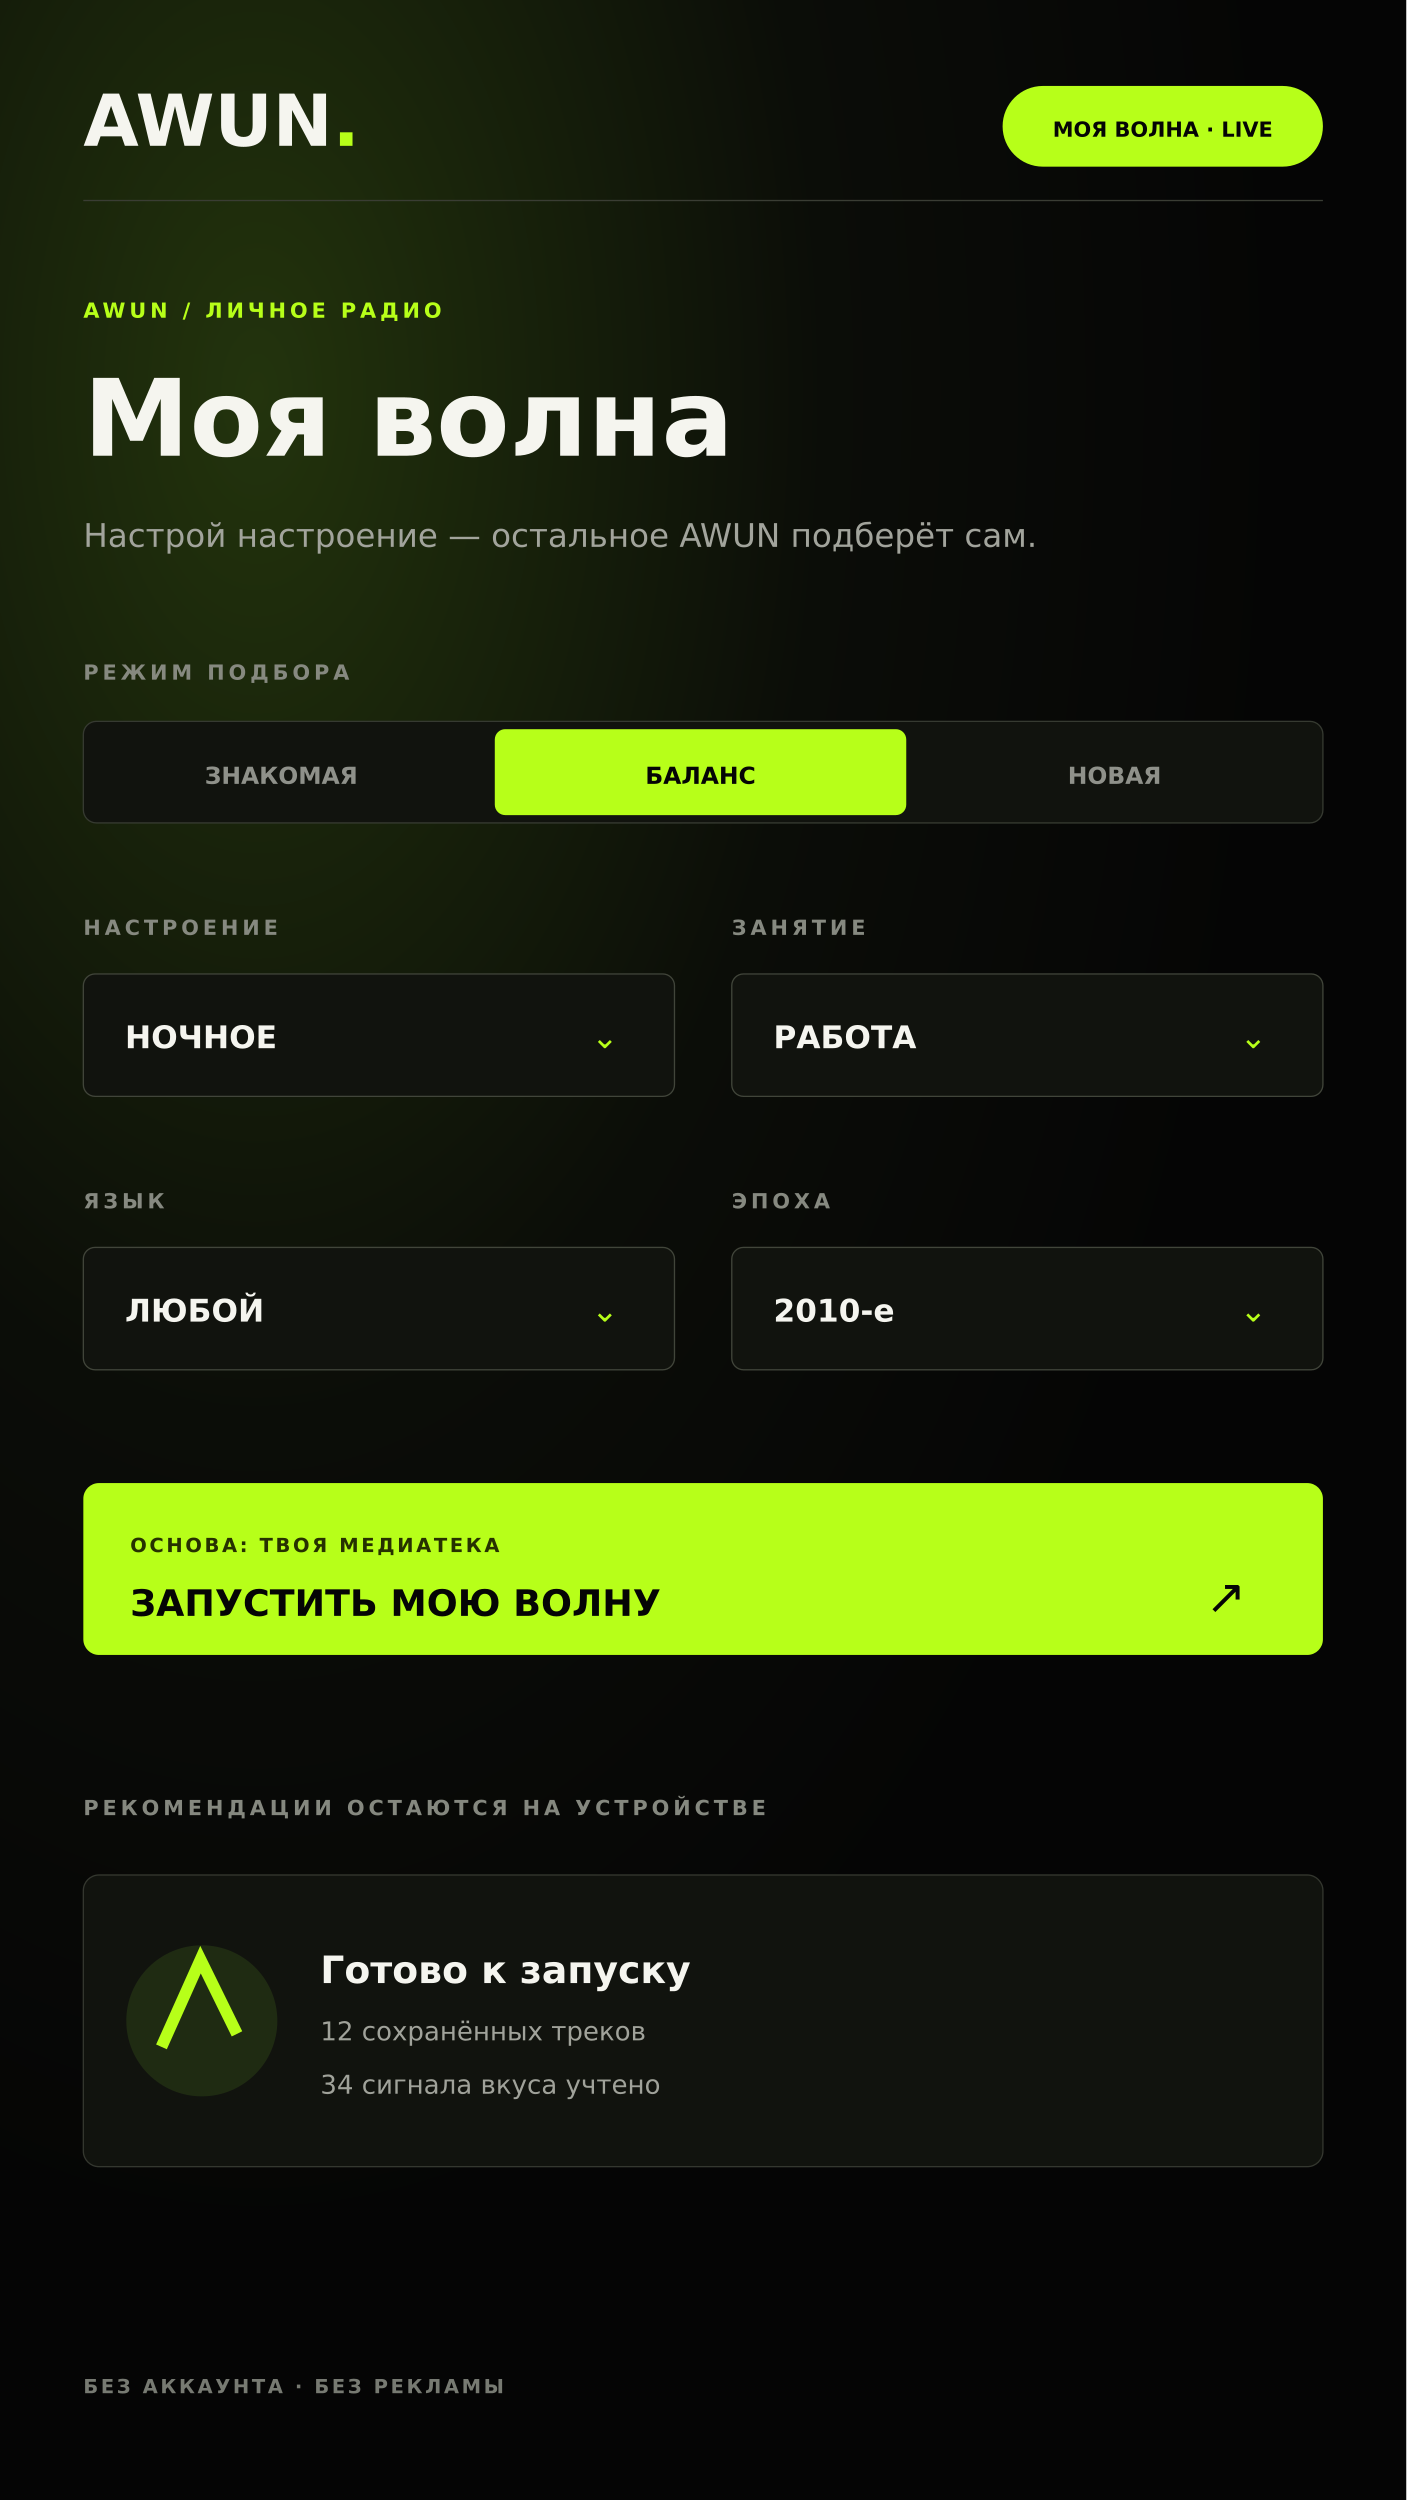
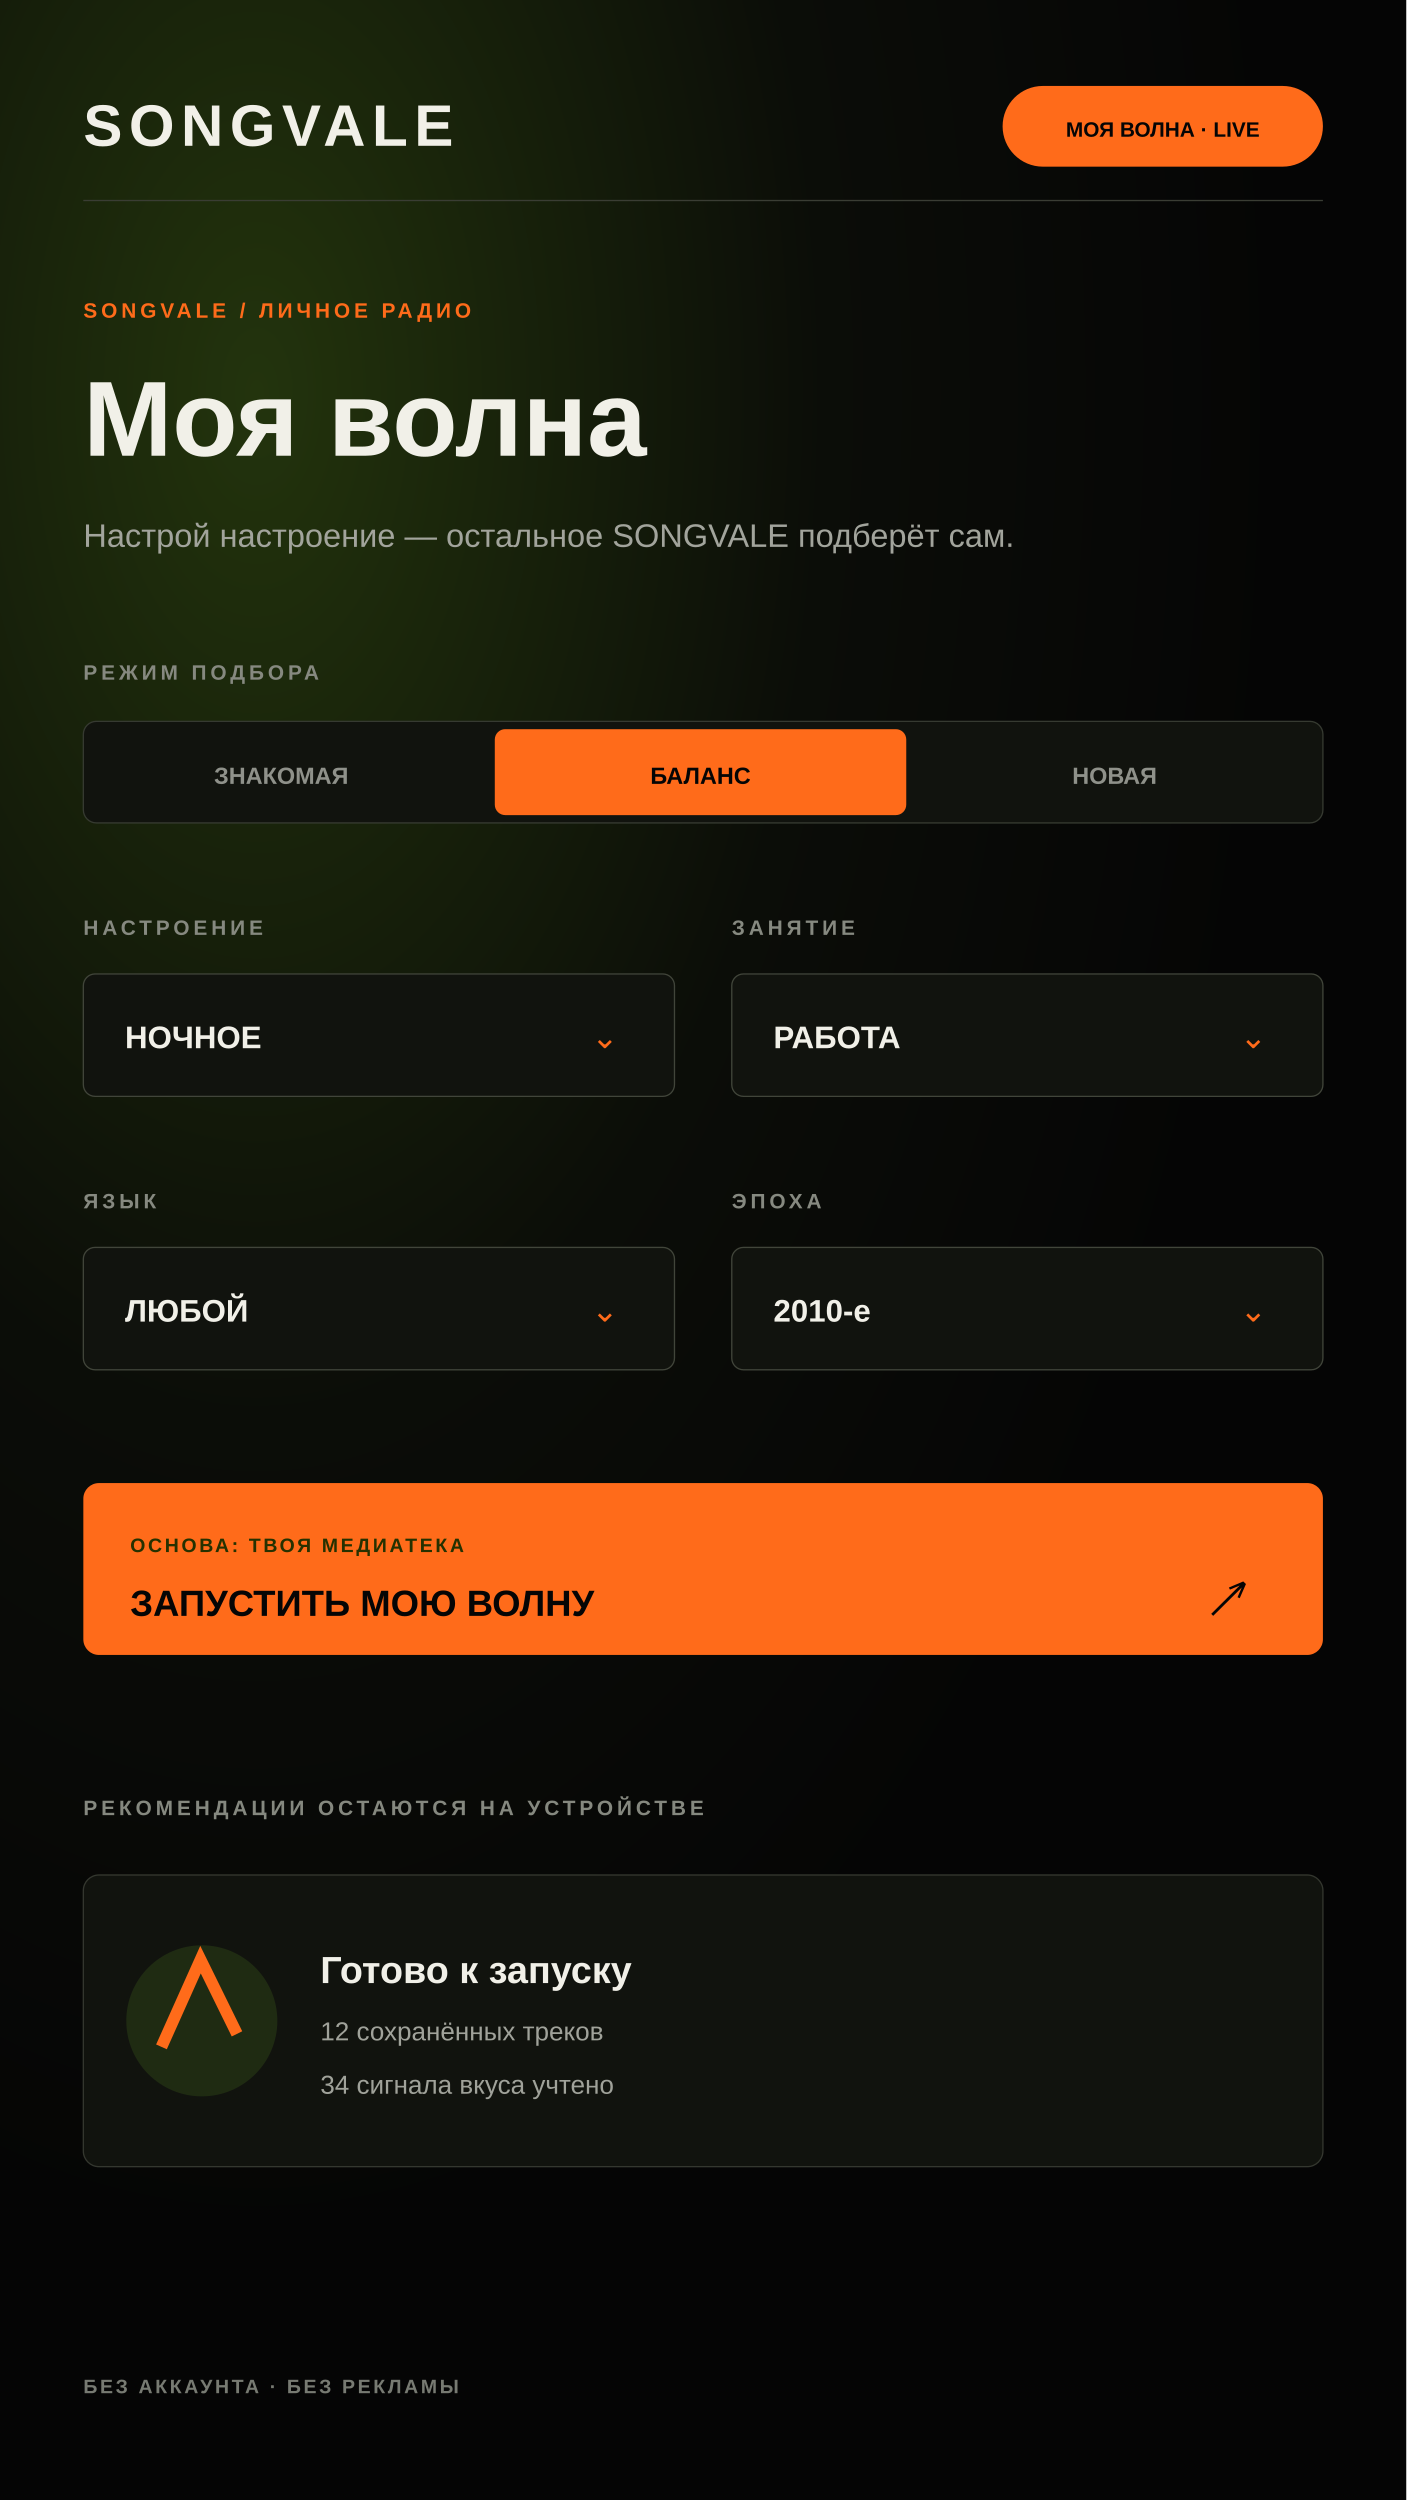
<svg xmlns="http://www.w3.org/2000/svg" width="1080" height="1920" viewBox="0 0 1080 1920">
  <defs>
    <radialGradient id="g" cx="18%" cy="16%" r="74%">
      <stop offset="0" stop-color="#23340d" />
      <stop offset=".55" stop-color="#0b0d08" />
      <stop offset="1" stop-color="#050505" />
    </radialGradient>
  </defs>
  <rect width="1080" height="1920" fill="url(#g)" />
-   <text x="64" y="112" fill="#f5f5ef" font-family="DejaVu Sans" font-size="55" font-weight="900">AWUN<tspan fill="#b7ff19">.</tspan>
-   </text>
-   <rect x="770" y="66" width="246" height="62" rx="31" fill="#b7ff19" />
-   <text x="893" y="105" fill="#050505" font-family="DejaVu Sans" font-size="16" font-weight="800" text-anchor="middle">МОЯ ВОЛНА · LIVE</text>
+   <text x="64" y="112" fill="#f1f0e8" font-family="Avenir Next,Helvetica Neue,Arial" font-size="45" font-weight="600" letter-spacing="5">SONGVALE</text>
+   <rect x="770" y="66" width="246" height="62" rx="31" fill="#ff6b1a" />
+   <text x="893" y="105" fill="#050505" font-family="Avenir Next,Helvetica Neue,Arial" font-size="16" font-weight="800" text-anchor="middle">МОЯ ВОЛНА · LIVE</text>
  <line x1="64" y1="154" x2="1016" y2="154" stroke="#3a3d34" />
-   <text x="64" y="244" fill="#b7ff19" font-family="DejaVu Sans" font-size="16" font-weight="700" letter-spacing="3">AWUN / ЛИЧНОЕ РАДИО</text>
-   <text x="64" y="350" fill="#f5f5ef" font-family="DejaVu Sans" font-size="82" font-weight="900">Моя волна</text>
-   <text x="64" y="420" fill="#a2a49c" font-family="DejaVu Sans" font-size="25">Настрой настроение — остальное AWUN подберёт сам.</text>
-   <text x="64" y="522" fill="#868980" font-family="DejaVu Sans" font-size="16" font-weight="700" letter-spacing="3">РЕЖИМ ПОДБОРА</text>
+   <text x="64" y="244" fill="#ff6b1a" font-family="Avenir Next,Helvetica Neue,Arial" font-size="16" font-weight="700" letter-spacing="3">SONGVALE / ЛИЧНОЕ РАДИО</text>
+   <text x="64" y="350" fill="#f1f0e8" font-family="Avenir Next,Helvetica Neue,Arial" font-size="82" font-weight="900">Моя волна</text>
+   <text x="64" y="420" fill="#a2a49c" font-family="Avenir Next,Helvetica Neue,Arial" font-size="25">Настрой настроение — остальное SONGVALE подберёт сам.</text>
+   <text x="64" y="522" fill="#868980" font-family="Avenir Next,Helvetica Neue,Arial" font-size="16" font-weight="700" letter-spacing="3">РЕЖИМ ПОДБОРА</text>
  <rect x="64" y="554" width="952" height="78" rx="10" fill="#11130e" stroke="#363a31" />
-   <rect x="380" y="560" width="316" height="66" rx="8" fill="#b7ff19" />
-   <text x="538" y="602" fill="#050505" font-family="DejaVu Sans" font-size="18" font-weight="800" text-anchor="middle">БАЛАНС</text>
-   <text x="216" y="602" fill="#8f918a" font-family="DejaVu Sans" font-size="18" font-weight="700" text-anchor="middle">ЗНАКОМАЯ</text>
-   <text x="856" y="602" fill="#8f918a" font-family="DejaVu Sans" font-size="18" font-weight="700" text-anchor="middle">НОВАЯ</text>
-   <g font-family="DejaVu Sans">
+   <rect x="380" y="560" width="316" height="66" rx="8" fill="#ff6b1a" />
+   <text x="538" y="602" fill="#050505" font-family="Avenir Next,Helvetica Neue,Arial" font-size="18" font-weight="800" text-anchor="middle">БАЛАНС</text>
+   <text x="216" y="602" fill="#8f918a" font-family="Avenir Next,Helvetica Neue,Arial" font-size="18" font-weight="700" text-anchor="middle">ЗНАКОМАЯ</text>
+   <text x="856" y="602" fill="#8f918a" font-family="Avenir Next,Helvetica Neue,Arial" font-size="18" font-weight="700" text-anchor="middle">НОВАЯ</text>
+   <g font-family="Avenir Next,Helvetica Neue,Arial">
    <text x="64" y="718" fill="#868980" font-size="16" font-weight="700" letter-spacing="3">НАСТРОЕНИЕ</text>
    <rect x="64" y="748" width="454" height="94" rx="9" fill="#11130e" stroke="#41453a" />
-     <text x="96" y="805" fill="#f5f5ef" font-size="24" font-weight="700">НОЧНОЕ</text>
-     <text x="475" y="805" fill="#b7ff19" font-size="25" text-anchor="end">⌄</text>
+     <text x="96" y="805" fill="#f1f0e8" font-size="24" font-weight="700">НОЧНОЕ</text>
+     <text x="475" y="805" fill="#ff6b1a" font-size="25" text-anchor="end">⌄</text>
    <text x="562" y="718" fill="#868980" font-size="16" font-weight="700" letter-spacing="3">ЗАНЯТИЕ</text>
    <rect x="562" y="748" width="454" height="94" rx="9" fill="#11130e" stroke="#41453a" />
-     <text x="594" y="805" fill="#f5f5ef" font-size="24" font-weight="700">РАБОТА</text>
-     <text x="973" y="805" fill="#b7ff19" font-size="25" text-anchor="end">⌄</text>
+     <text x="594" y="805" fill="#f1f0e8" font-size="24" font-weight="700">РАБОТА</text>
+     <text x="973" y="805" fill="#ff6b1a" font-size="25" text-anchor="end">⌄</text>
    <text x="64" y="928" fill="#868980" font-size="16" font-weight="700" letter-spacing="3">ЯЗЫК</text>
    <rect x="64" y="958" width="454" height="94" rx="9" fill="#11130e" stroke="#41453a" />
-     <text x="96" y="1015" fill="#f5f5ef" font-size="24" font-weight="700">ЛЮБОЙ</text>
-     <text x="475" y="1015" fill="#b7ff19" font-size="25" text-anchor="end">⌄</text>
+     <text x="96" y="1015" fill="#f1f0e8" font-size="24" font-weight="700">ЛЮБОЙ</text>
+     <text x="475" y="1015" fill="#ff6b1a" font-size="25" text-anchor="end">⌄</text>
    <text x="562" y="928" fill="#868980" font-size="16" font-weight="700" letter-spacing="3">ЭПОХА</text>
    <rect x="562" y="958" width="454" height="94" rx="9" fill="#11130e" stroke="#41453a" />
-     <text x="594" y="1015" fill="#f5f5ef" font-size="24" font-weight="700">2010-е</text>
-     <text x="973" y="1015" fill="#b7ff19" font-size="25" text-anchor="end">⌄</text>
+     <text x="594" y="1015" fill="#f1f0e8" font-size="24" font-weight="700">2010-е</text>
+     <text x="973" y="1015" fill="#ff6b1a" font-size="25" text-anchor="end">⌄</text>
  </g>
-   <rect x="64" y="1139" width="952" height="132" rx="12" fill="#b7ff19" />
-   <text x="100" y="1192" fill="#263100" font-family="DejaVu Sans" font-size="15" font-weight="800" letter-spacing="2">ОСНОВА: ТВОЯ МЕДИАТЕКА</text>
-   <text x="100" y="1241" fill="#050505" font-family="DejaVu Sans" font-size="28" font-weight="900">ЗАПУСТИТЬ МОЮ ВОЛНУ</text>
-   <text x="957" y="1239" fill="#050505" font-family="DejaVu Sans" font-size="37" text-anchor="end">↗</text>
-   <text x="64" y="1394" fill="#85887f" font-family="DejaVu Sans" font-size="16" font-weight="700" letter-spacing="3">РЕКОМЕНДАЦИИ ОСТАЮТСЯ НА УСТРОЙСТВЕ</text>
+   <rect x="64" y="1139" width="952" height="132" rx="12" fill="#ff6b1a" />
+   <text x="100" y="1192" fill="#263100" font-family="Avenir Next,Helvetica Neue,Arial" font-size="15" font-weight="800" letter-spacing="2">ОСНОВА: ТВОЯ МЕДИАТЕКА</text>
+   <text x="100" y="1241" fill="#050505" font-family="Avenir Next,Helvetica Neue,Arial" font-size="28" font-weight="900">ЗАПУСТИТЬ МОЮ ВОЛНУ</text>
+   <text x="957" y="1239" fill="#050505" font-family="Avenir Next,Helvetica Neue,Arial" font-size="37" text-anchor="end">↗</text>
+   <text x="64" y="1394" fill="#85887f" font-family="Avenir Next,Helvetica Neue,Arial" font-size="16" font-weight="700" letter-spacing="3">РЕКОМЕНДАЦИИ ОСТАЮТСЯ НА УСТРОЙСТВЕ</text>
  <rect x="64" y="1440" width="952" height="224" rx="12" fill="#11130e" stroke="#34372f" />
  <circle cx="155" cy="1552" r="58" fill="#1f2b12" />
-   <path d="M124 1572l30-67 28 57" fill="none" stroke="#b7ff19" stroke-width="9" />
-   <text x="246" y="1523" fill="#f5f5ef" font-family="DejaVu Sans" font-size="29" font-weight="800">Готово к запуску</text>
-   <text x="246" y="1567" fill="#a0a29a" font-family="DejaVu Sans" font-size="20">12 сохранённых треков</text>
-   <text x="246" y="1608" fill="#a0a29a" font-family="DejaVu Sans" font-size="20">34 сигнала вкуса учтено</text>
-   <text x="64" y="1838" fill="#777a72" font-family="DejaVu Sans" font-size="15" font-weight="700" letter-spacing="2">БЕЗ АККАУНТА · БЕЗ РЕКЛАМЫ</text>
+   <path d="M124 1572l30-67 28 57" fill="none" stroke="#ff6b1a" stroke-width="9" />
+   <text x="246" y="1523" fill="#f1f0e8" font-family="Avenir Next,Helvetica Neue,Arial" font-size="29" font-weight="800">Готово к запуску</text>
+   <text x="246" y="1567" fill="#a0a29a" font-family="Avenir Next,Helvetica Neue,Arial" font-size="20">12 сохранённых треков</text>
+   <text x="246" y="1608" fill="#a0a29a" font-family="Avenir Next,Helvetica Neue,Arial" font-size="20">34 сигнала вкуса учтено</text>
+   <text x="64" y="1838" fill="#777a72" font-family="Avenir Next,Helvetica Neue,Arial" font-size="15" font-weight="700" letter-spacing="2">БЕЗ АККАУНТА · БЕЗ РЕКЛАМЫ</text>
</svg>
